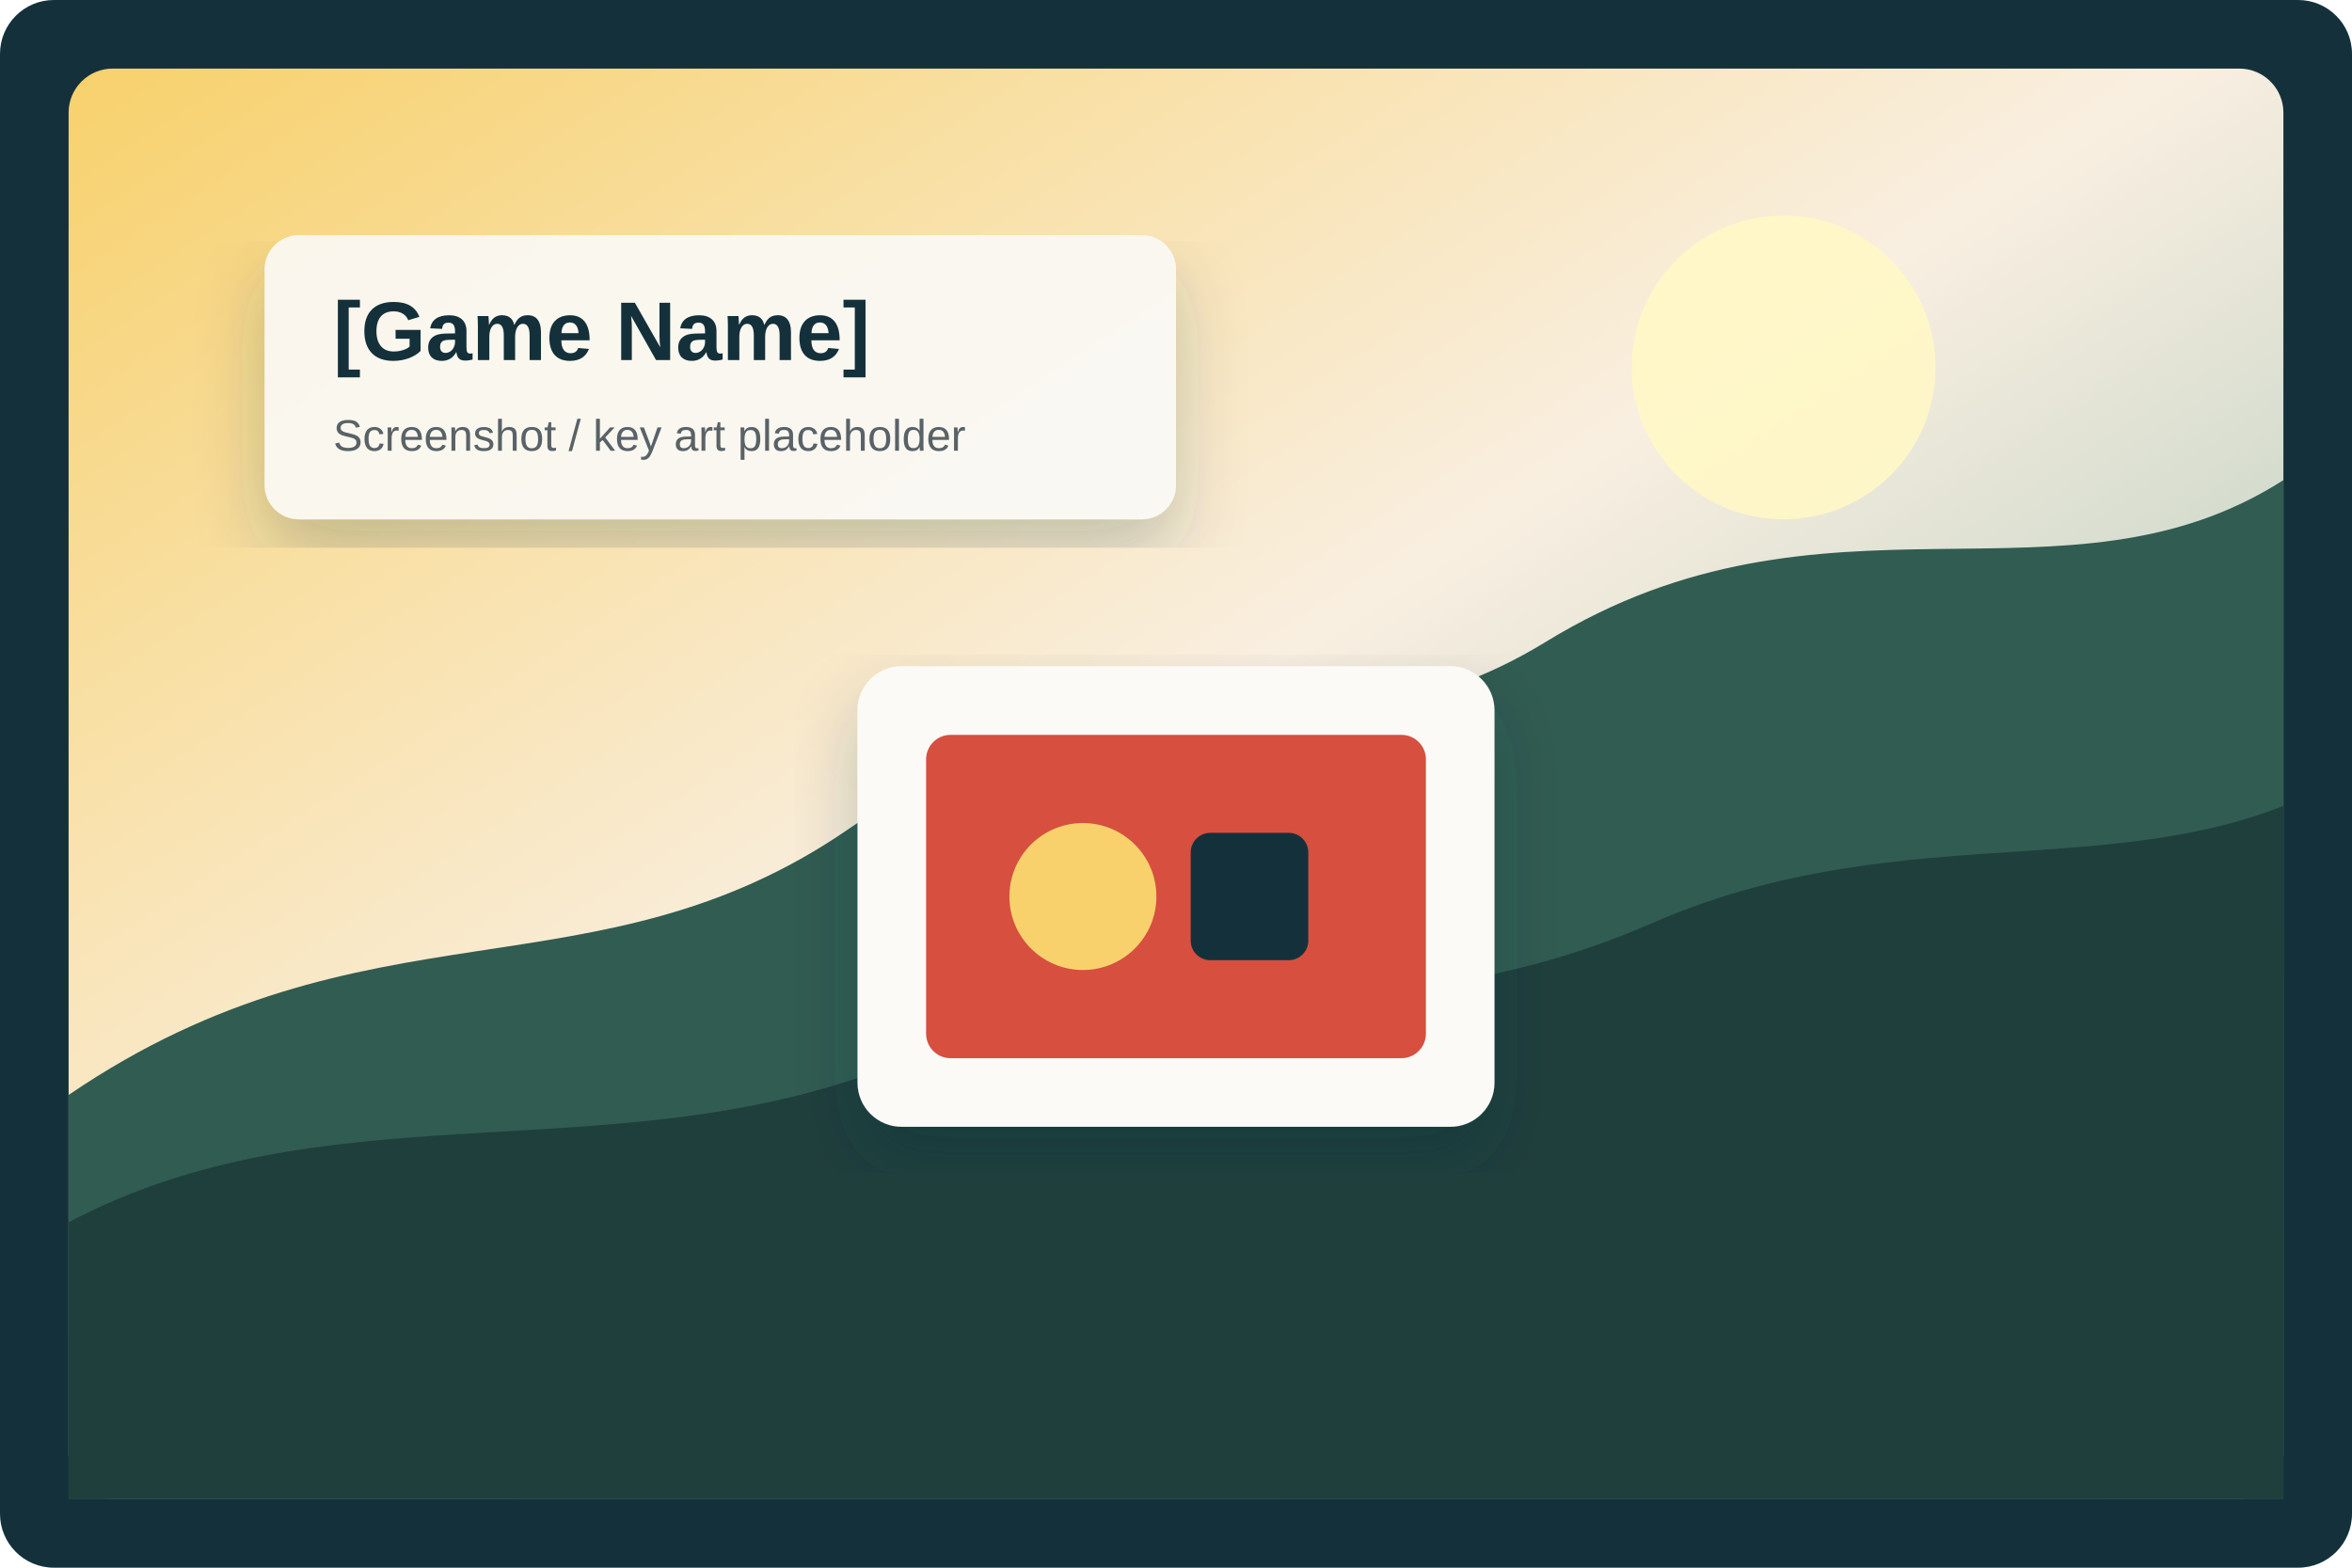
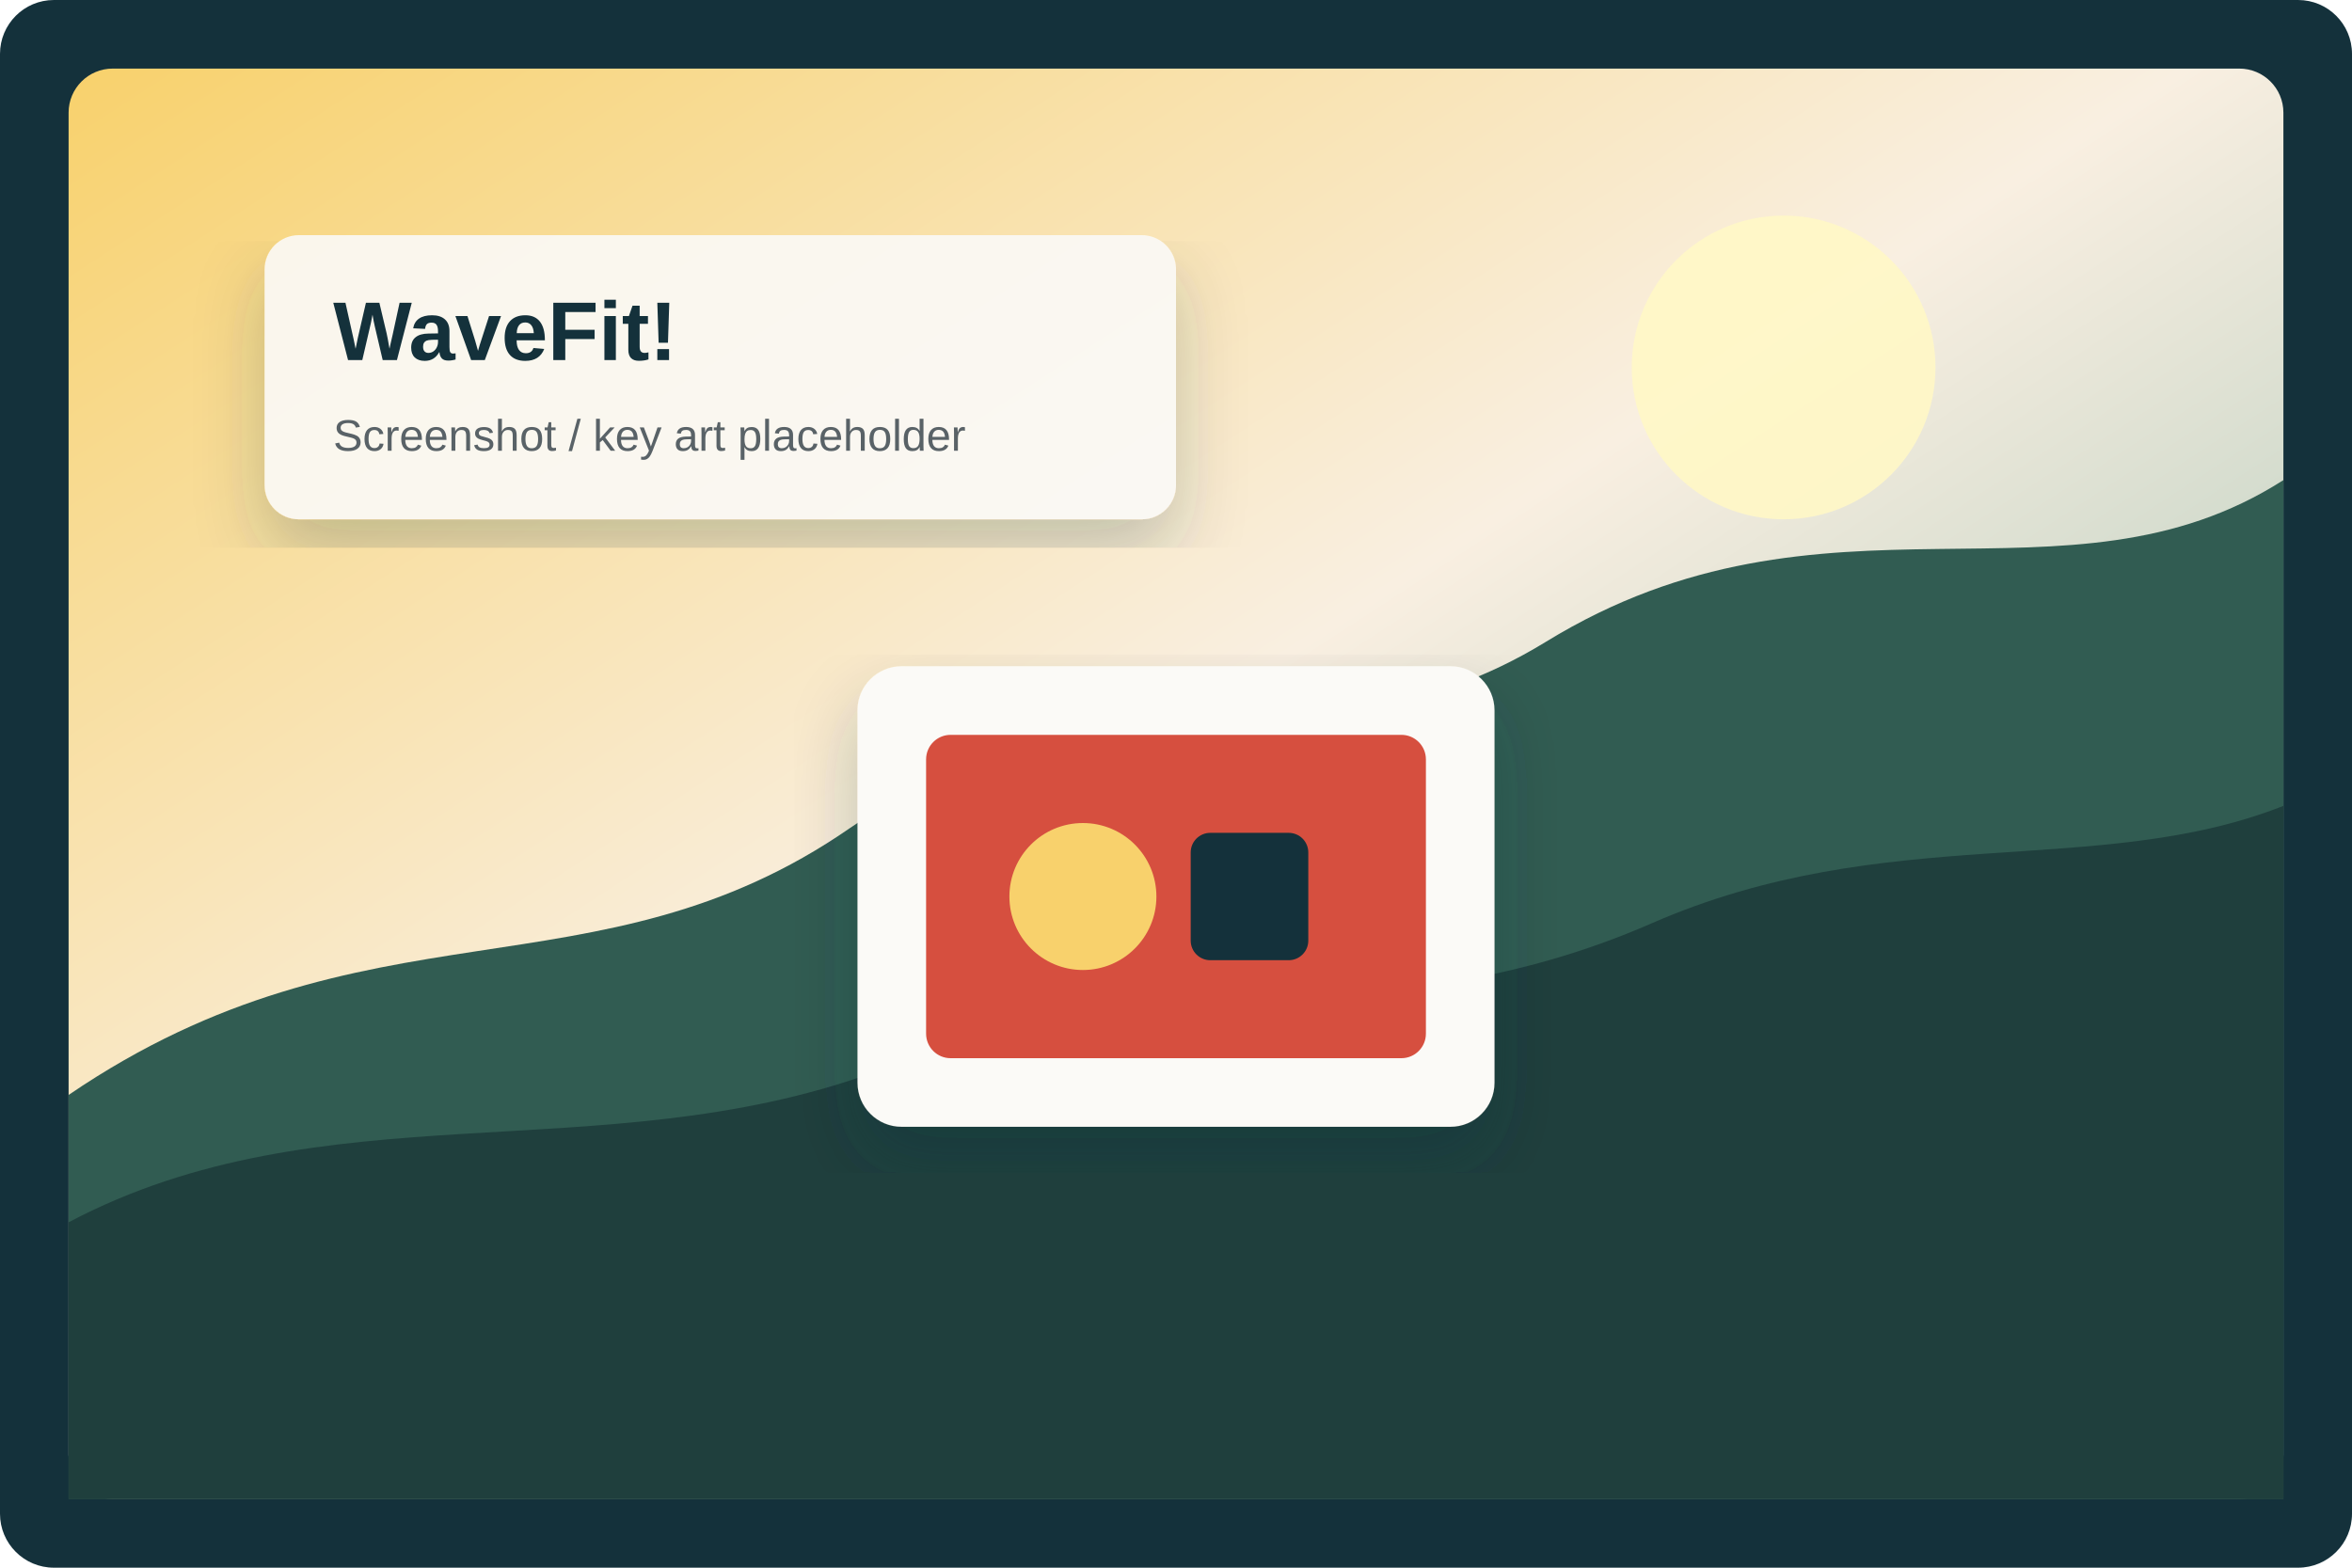
<svg xmlns="http://www.w3.org/2000/svg" width="960" height="640" viewBox="0 0 960 640" role="img" aria-labelledby="title desc">
  <defs>
    <linearGradient id="sky" x1="0" x2="1" y1="0" y2="1">
      <stop offset="0" stop-color="#f8d16c" />
      <stop offset="0.48" stop-color="#f9efe1" />
      <stop offset="1" stop-color="#87b4a6" />
    </linearGradient>
    <filter id="shadow" x="-10%" y="-10%" width="120%" height="120%">
      <feDropShadow dx="0" dy="14" stdDeviation="14" flood-color="#14313b" flood-opacity="0.24" />
    </filter>
  </defs>
  <rect width="960" height="640" rx="22" fill="#14313b" />
  <rect x="28" y="28" width="904" height="584" rx="18" fill="url(#sky)" />
  <circle cx="728" cy="150" r="62" fill="#fff7c7" opacity="0.92" />
  <path d="M28 447 C150 364 243 410 347 338 C459 261 533 322 631 262 C745 192 843 253 932 196 L932 612 L28 612 Z" fill="#315c52" />
  <path d="M28 499 C132 444 245 478 356 438 C479 393 564 425 674 377 C770 335 856 359 932 329 L932 612 L28 612 Z" fill="#1f3f3d" />
  <rect x="108" y="96" width="372" height="116" rx="14" fill="#fbfaf7" opacity="0.9" filter="url(#shadow)" />
-   <text x="136" y="147" font-family="Arial, sans-serif" font-size="34" font-weight="700" fill="#14313b">[Game Name]</text>
+   <text x="136" y="147" font-family="Arial, sans-serif" font-size="34" font-weight="700" fill="#14313b">WaveFit!</text>
  <text x="136" y="184" font-family="Arial, sans-serif" font-size="18" fill="#596267">Screenshot / key art placeholder</text>
  <g transform="translate(350 272)">
    <rect x="0" y="0" width="260" height="188" rx="18" fill="#fbfaf7" filter="url(#shadow)" />
    <rect x="28" y="28" width="204" height="132" rx="10" fill="#d64f3f" />
    <circle cx="92" cy="94" r="30" fill="#f8d16c" />
    <rect x="136" y="68" width="48" height="52" rx="8" fill="#14313b" />
  </g>
</svg>
